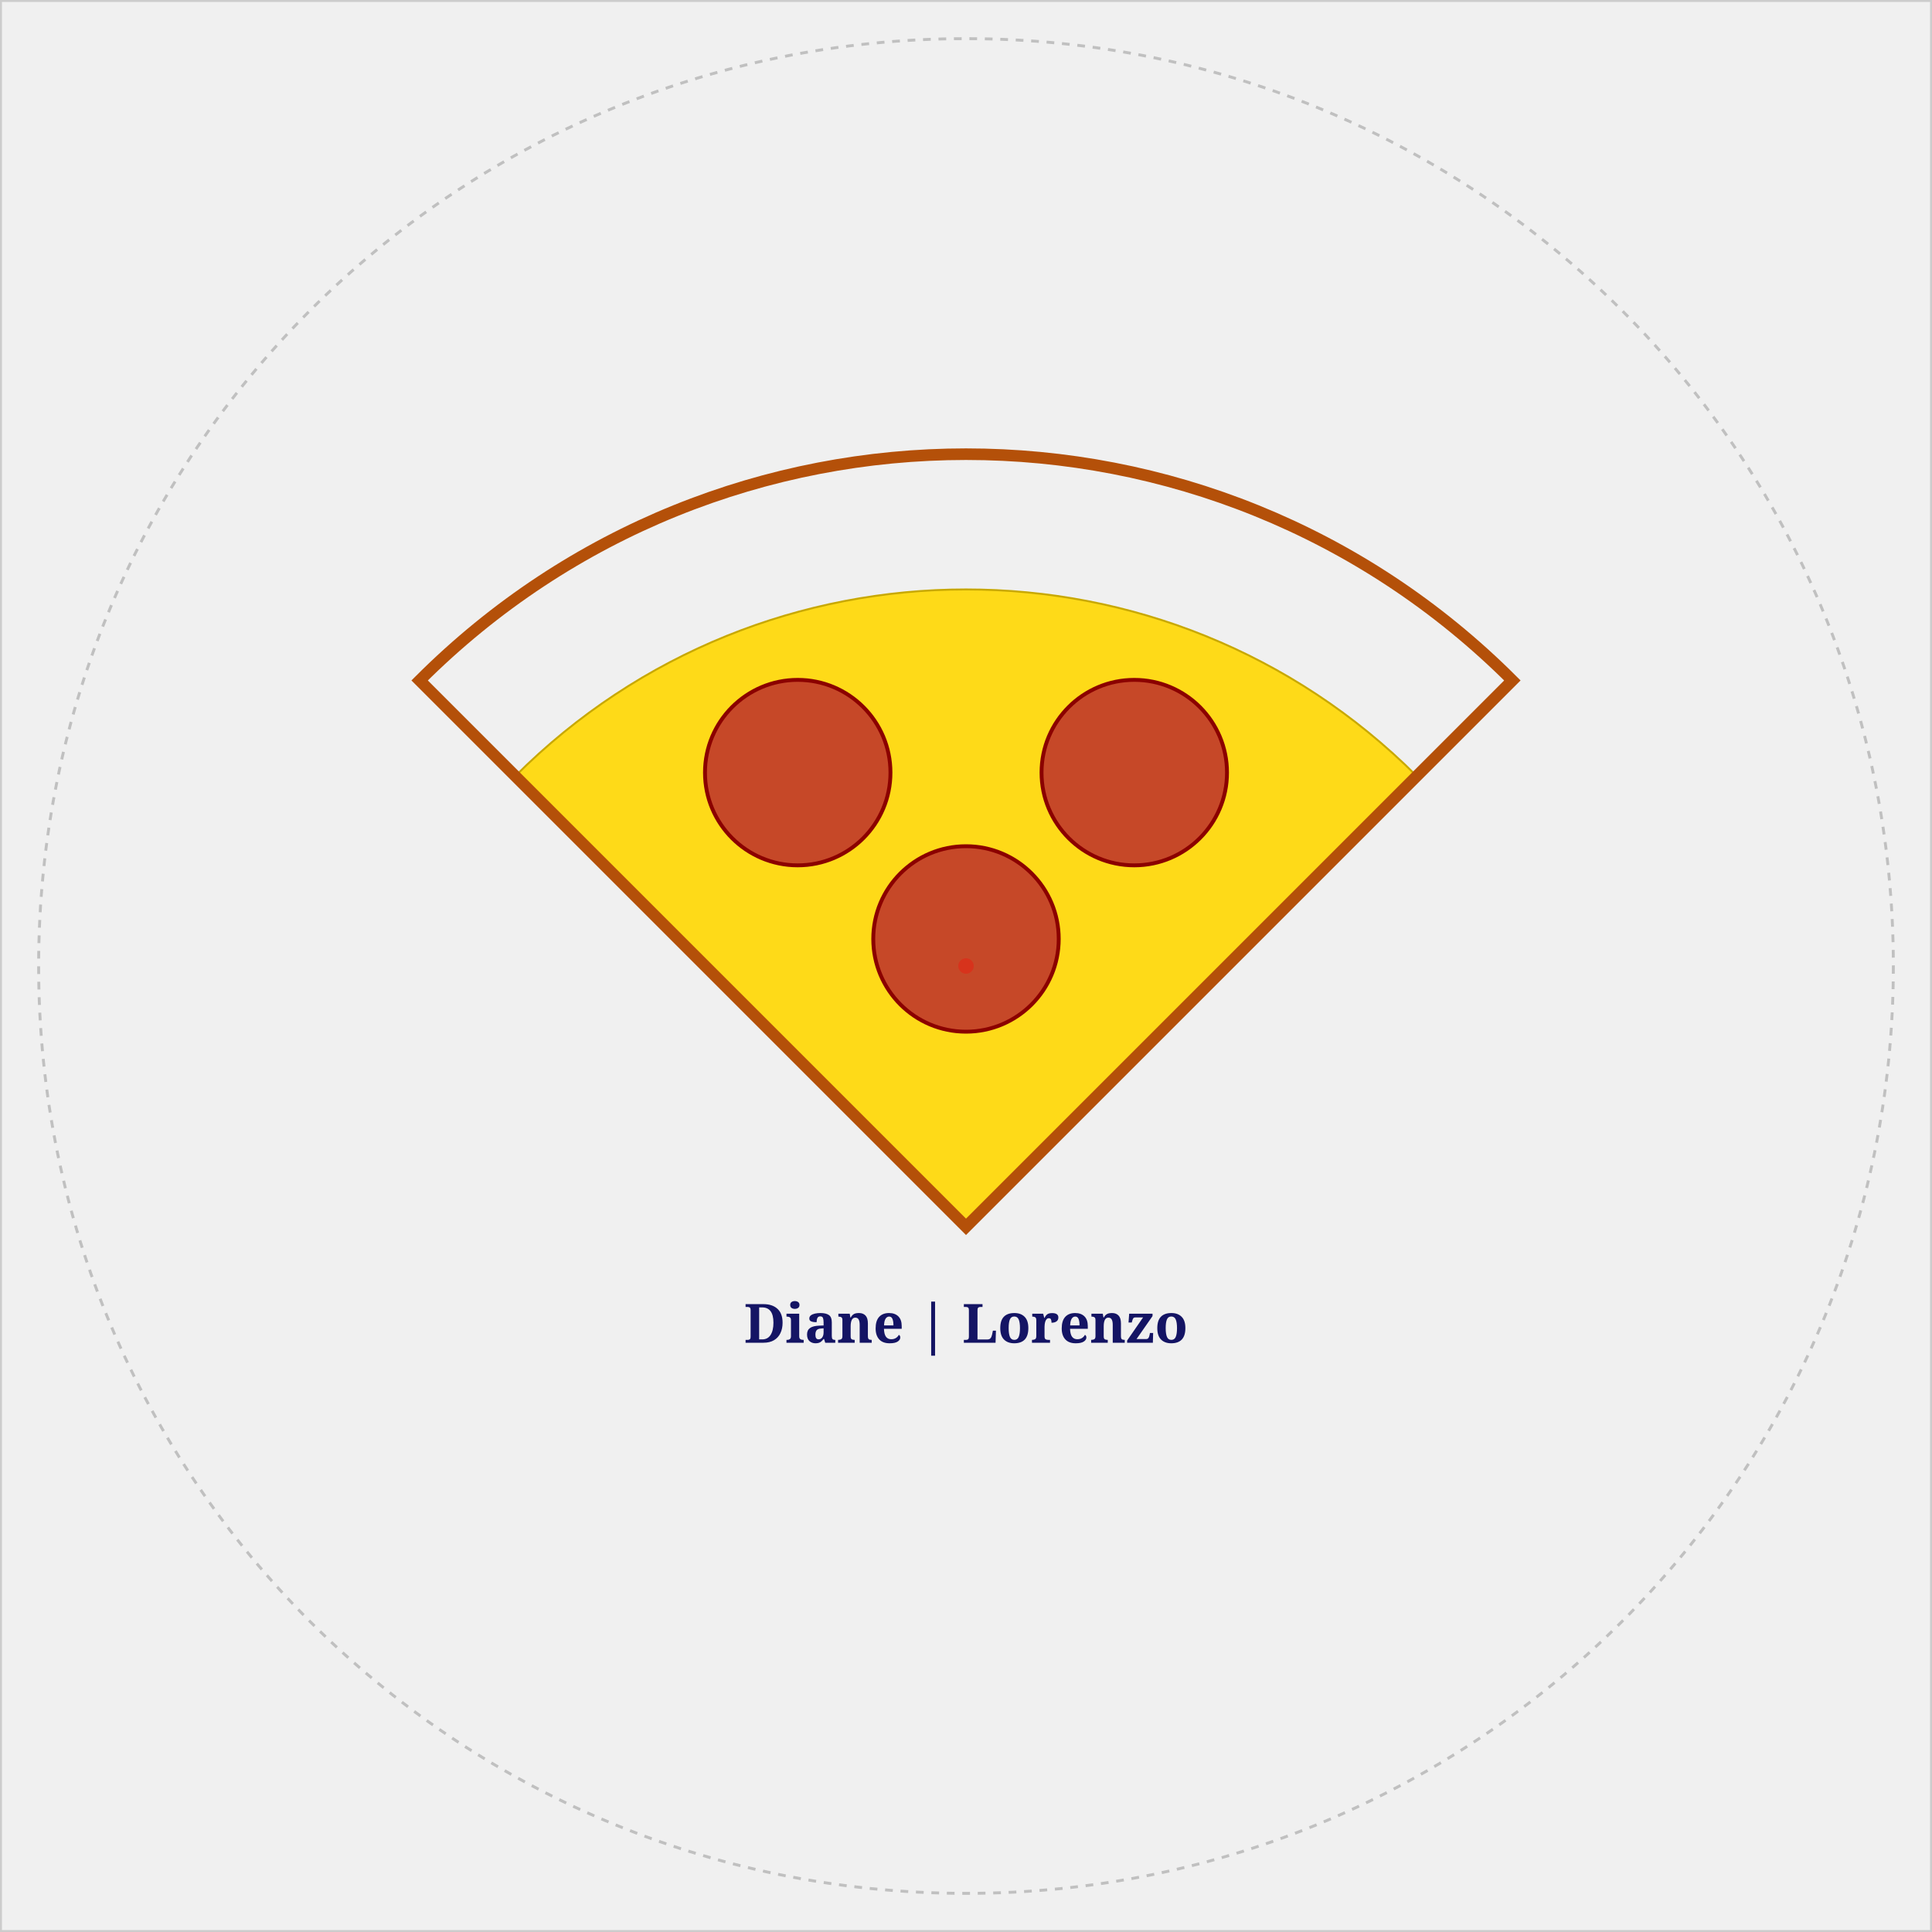
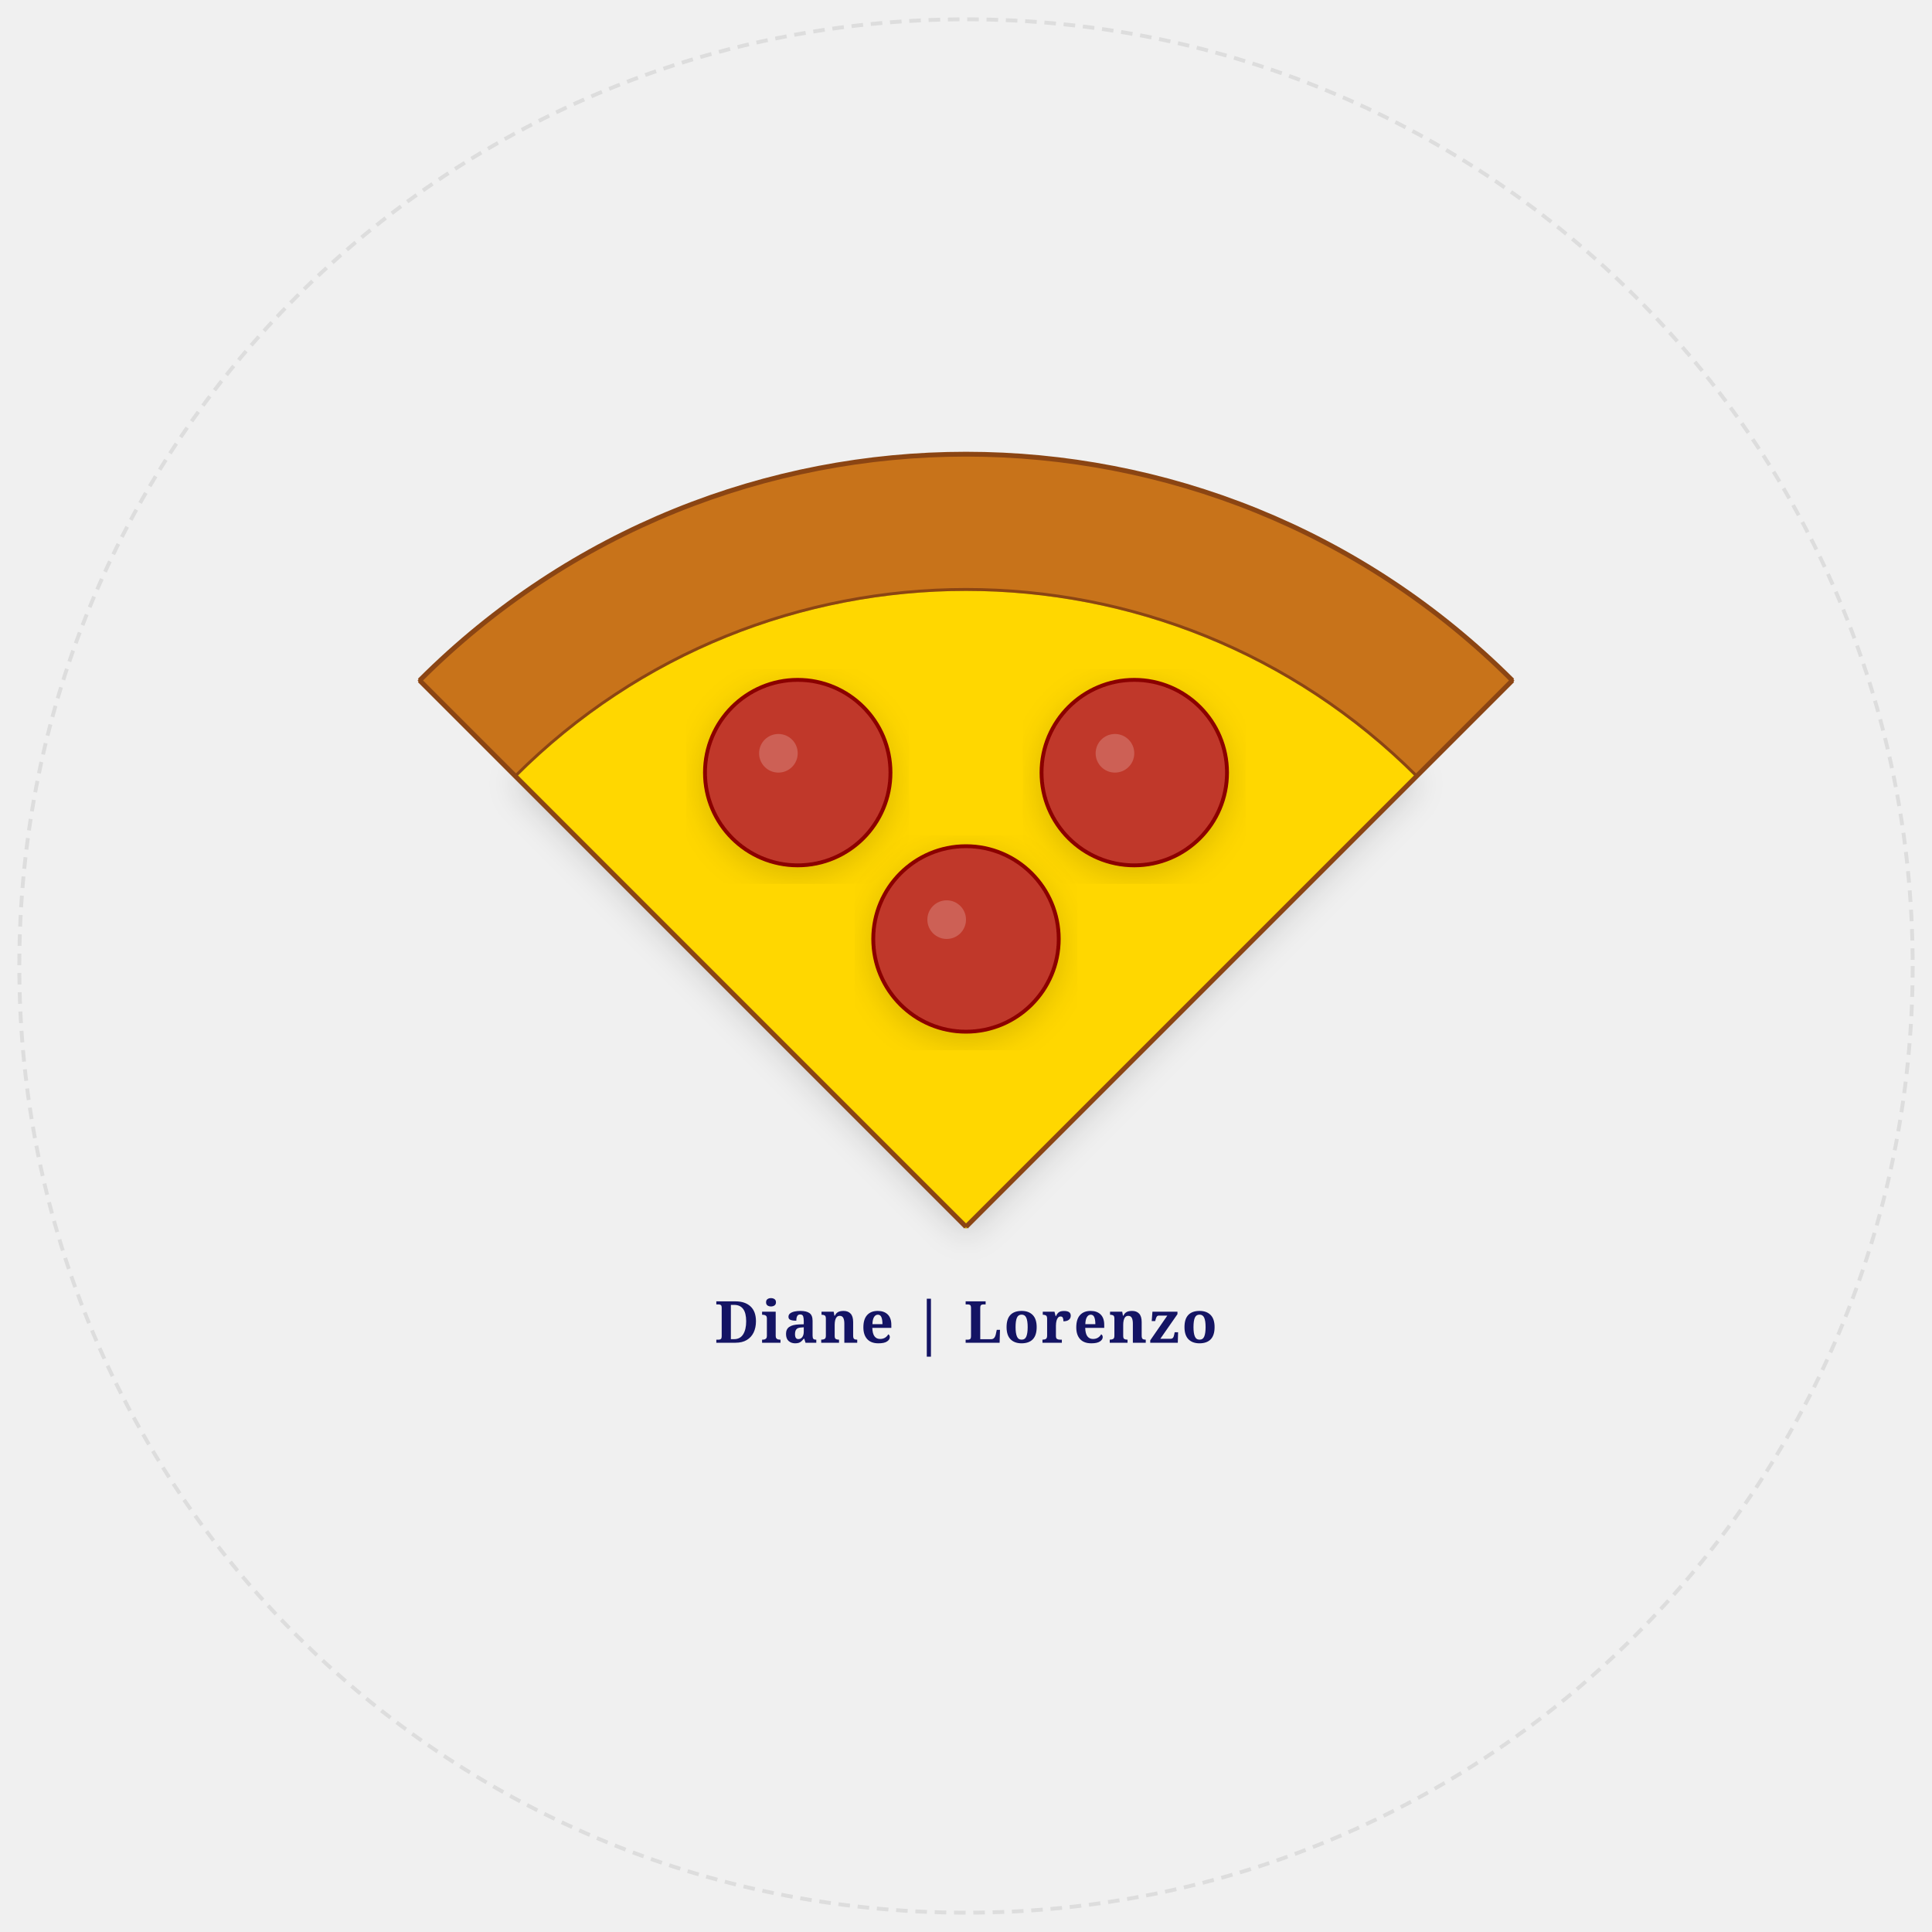
- <svg xmlns="http://www.w3.org/2000/svg" width="1000" height="1000" style="background:#fff6e0">
-   <rect x="0" y="0" width="1000" height="1000" fill="none" stroke="#ccc" stroke-width="2" />
-   <circle cx="500" cy="500" r="480" fill="none" stroke="#c0c0c0" stroke-width="1.5" stroke-dasharray="4,4" />
-   <path d="M 500.0,635.0 L 733.3,401.7 A 330,330 0 0,0 266.7,401.7 Z" fill="#FFD700" fill-opacity="0.9" stroke="#c8a800" stroke-width="1" />
-   <path d="M 500.0,635.0 L 782.8,352.2 A 400,400 0 0,0 217.2,352.2 Z" fill="none" stroke="#B45009" stroke-width="6" />
-   <circle cx="500.0" cy="486.0" r="48" fill="#C0392B" fill-opacity="0.9" stroke="#8B0000" stroke-width="2" />
-   <circle cx="587.1" cy="399.9" r="48" fill="#C0392B" fill-opacity="0.9" stroke="#8B0000" stroke-width="2" />
-   <circle cx="412.9" cy="399.9" r="48" fill="#C0392B" fill-opacity="0.9" stroke="#8B0000" stroke-width="2" />
-   <text x="500.0" y="695.0" text-anchor="middle" font-family="serif" font-size="28" fill="#141464" font-weight="bold">Diane | Lorenzo</text>
-   <circle cx="500" cy="500" r="4" fill="red" opacity="0.3" />
+ <svg xmlns="http://www.w3.org/2000/svg" width="1000" height="1000" style="background:#fff8f0">
+   <defs>
+     <filter id="sh">
+       <feDropShadow dx="0" dy="4" stdDeviation="8" flood-opacity="0.15" />
+     </filter>
+   </defs>
+   <circle cx="500" cy="500" r="490" fill="none" stroke="#ddd" stroke-width="2" stroke-dasharray="6,4" />
+   <path d="M 500.0,635.0 L 733.3,401.7 A 330,330 0 0,0 266.7,401.7 Z" fill="#FFD700" stroke="#c9a800" stroke-width="1.5" filter="url(#sh)" />
+   <path d="M 733.3,401.7 L 782.8,352.2 A 400,400 0 0,0 217.2,352.2 L 266.7,401.7 A 330,330 0 0,1 733.3,401.7" fill="#C8731A" stroke="#8B4513" stroke-width="1.5" />
+   <line x1="500.0" y1="635.0" x2="782.8" y2="352.2" stroke="#8B4513" stroke-width="2.5" />
+   <line x1="500.0" y1="635.0" x2="217.2" y2="352.2" stroke="#8B4513" stroke-width="2.5" />
+   <path d="M 782.8,352.2 A 400,400 0 0,0 217.2,352.2" fill="none" stroke="#8B4513" stroke-width="2.5" />
+   <circle cx="500.0" cy="486.0" r="48" fill="#C0392B" stroke="#8B0000" stroke-width="2" filter="url(#sh)" />
+   <circle cx="490.0" cy="476.0" r="10" fill="white" fill-opacity="0.2" />
+   <circle cx="587.1" cy="399.9" r="48" fill="#C0392B" stroke="#8B0000" stroke-width="2" filter="url(#sh)" />
+   <circle cx="577.1" cy="389.9" r="10" fill="white" fill-opacity="0.2" />
+   <circle cx="412.9" cy="399.9" r="48" fill="#C0392B" stroke="#8B0000" stroke-width="2" filter="url(#sh)" />
+   <circle cx="402.9" cy="389.9" r="10" fill="white" fill-opacity="0.2" />
+   <text x="500.0" y="695.0" text-anchor="middle" font-family="Georgia, serif" font-size="30" fill="#141464" font-weight="bold" letter-spacing="1">Diane | Lorenzo</text>
</svg>
